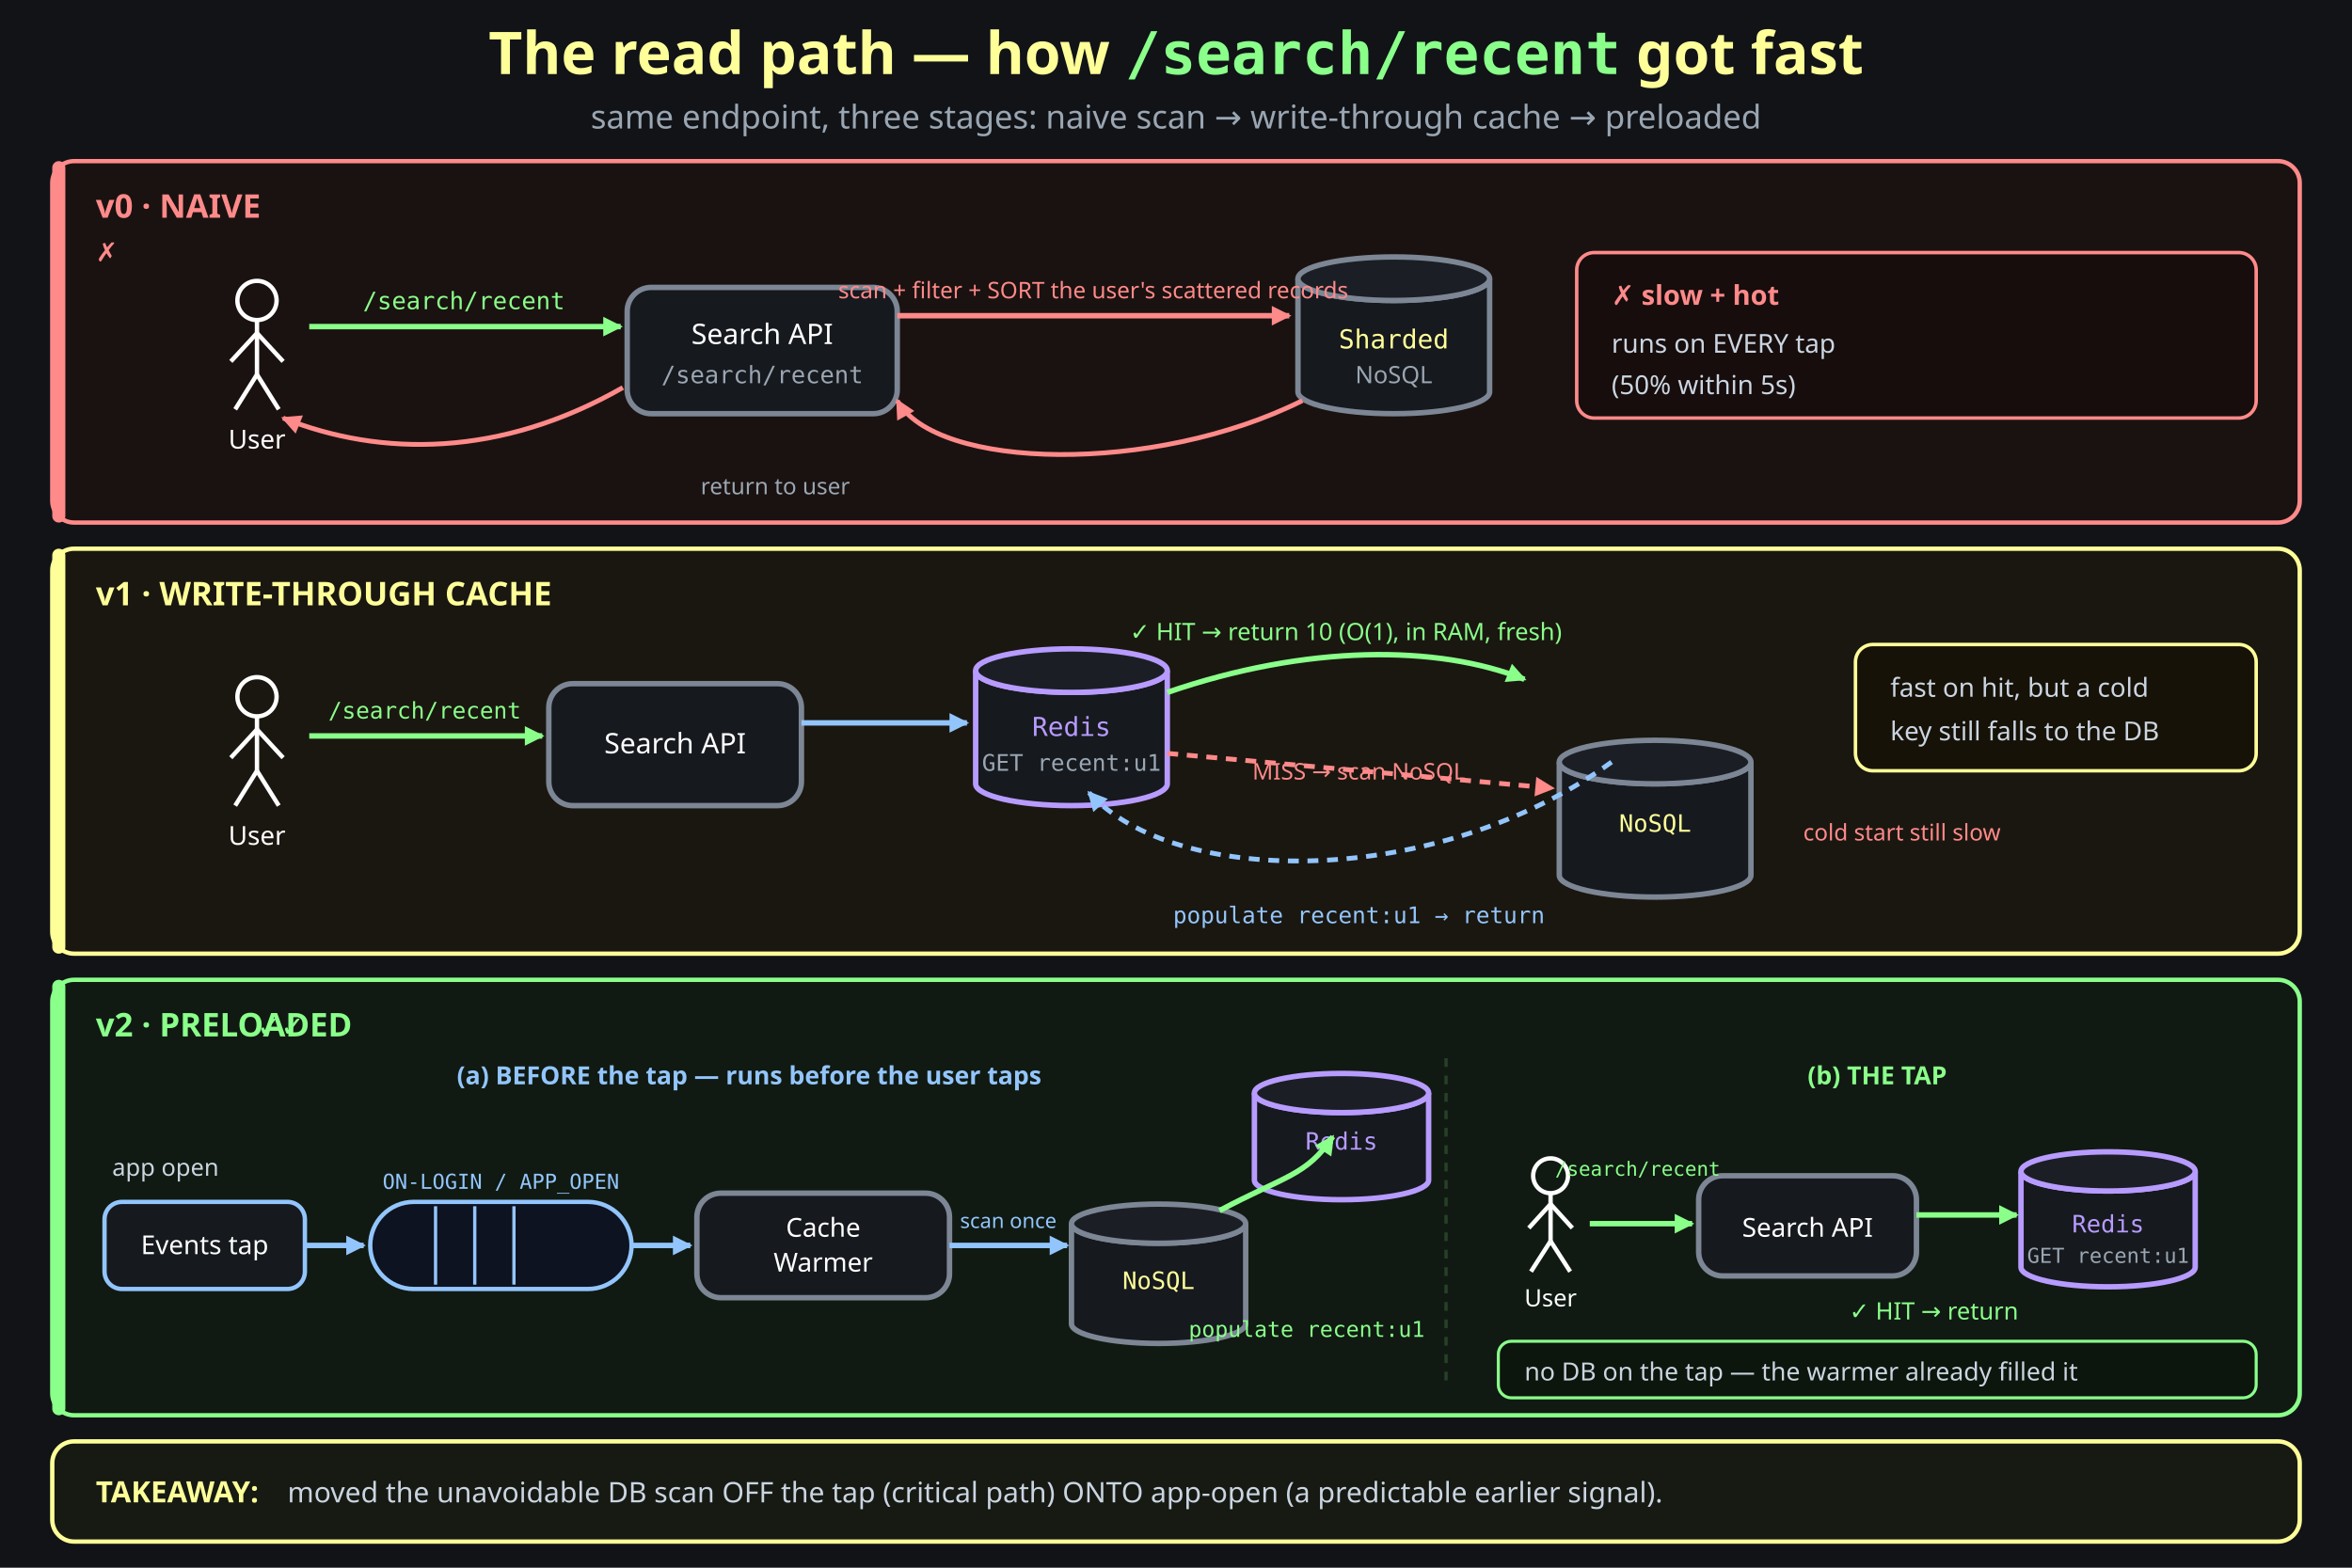
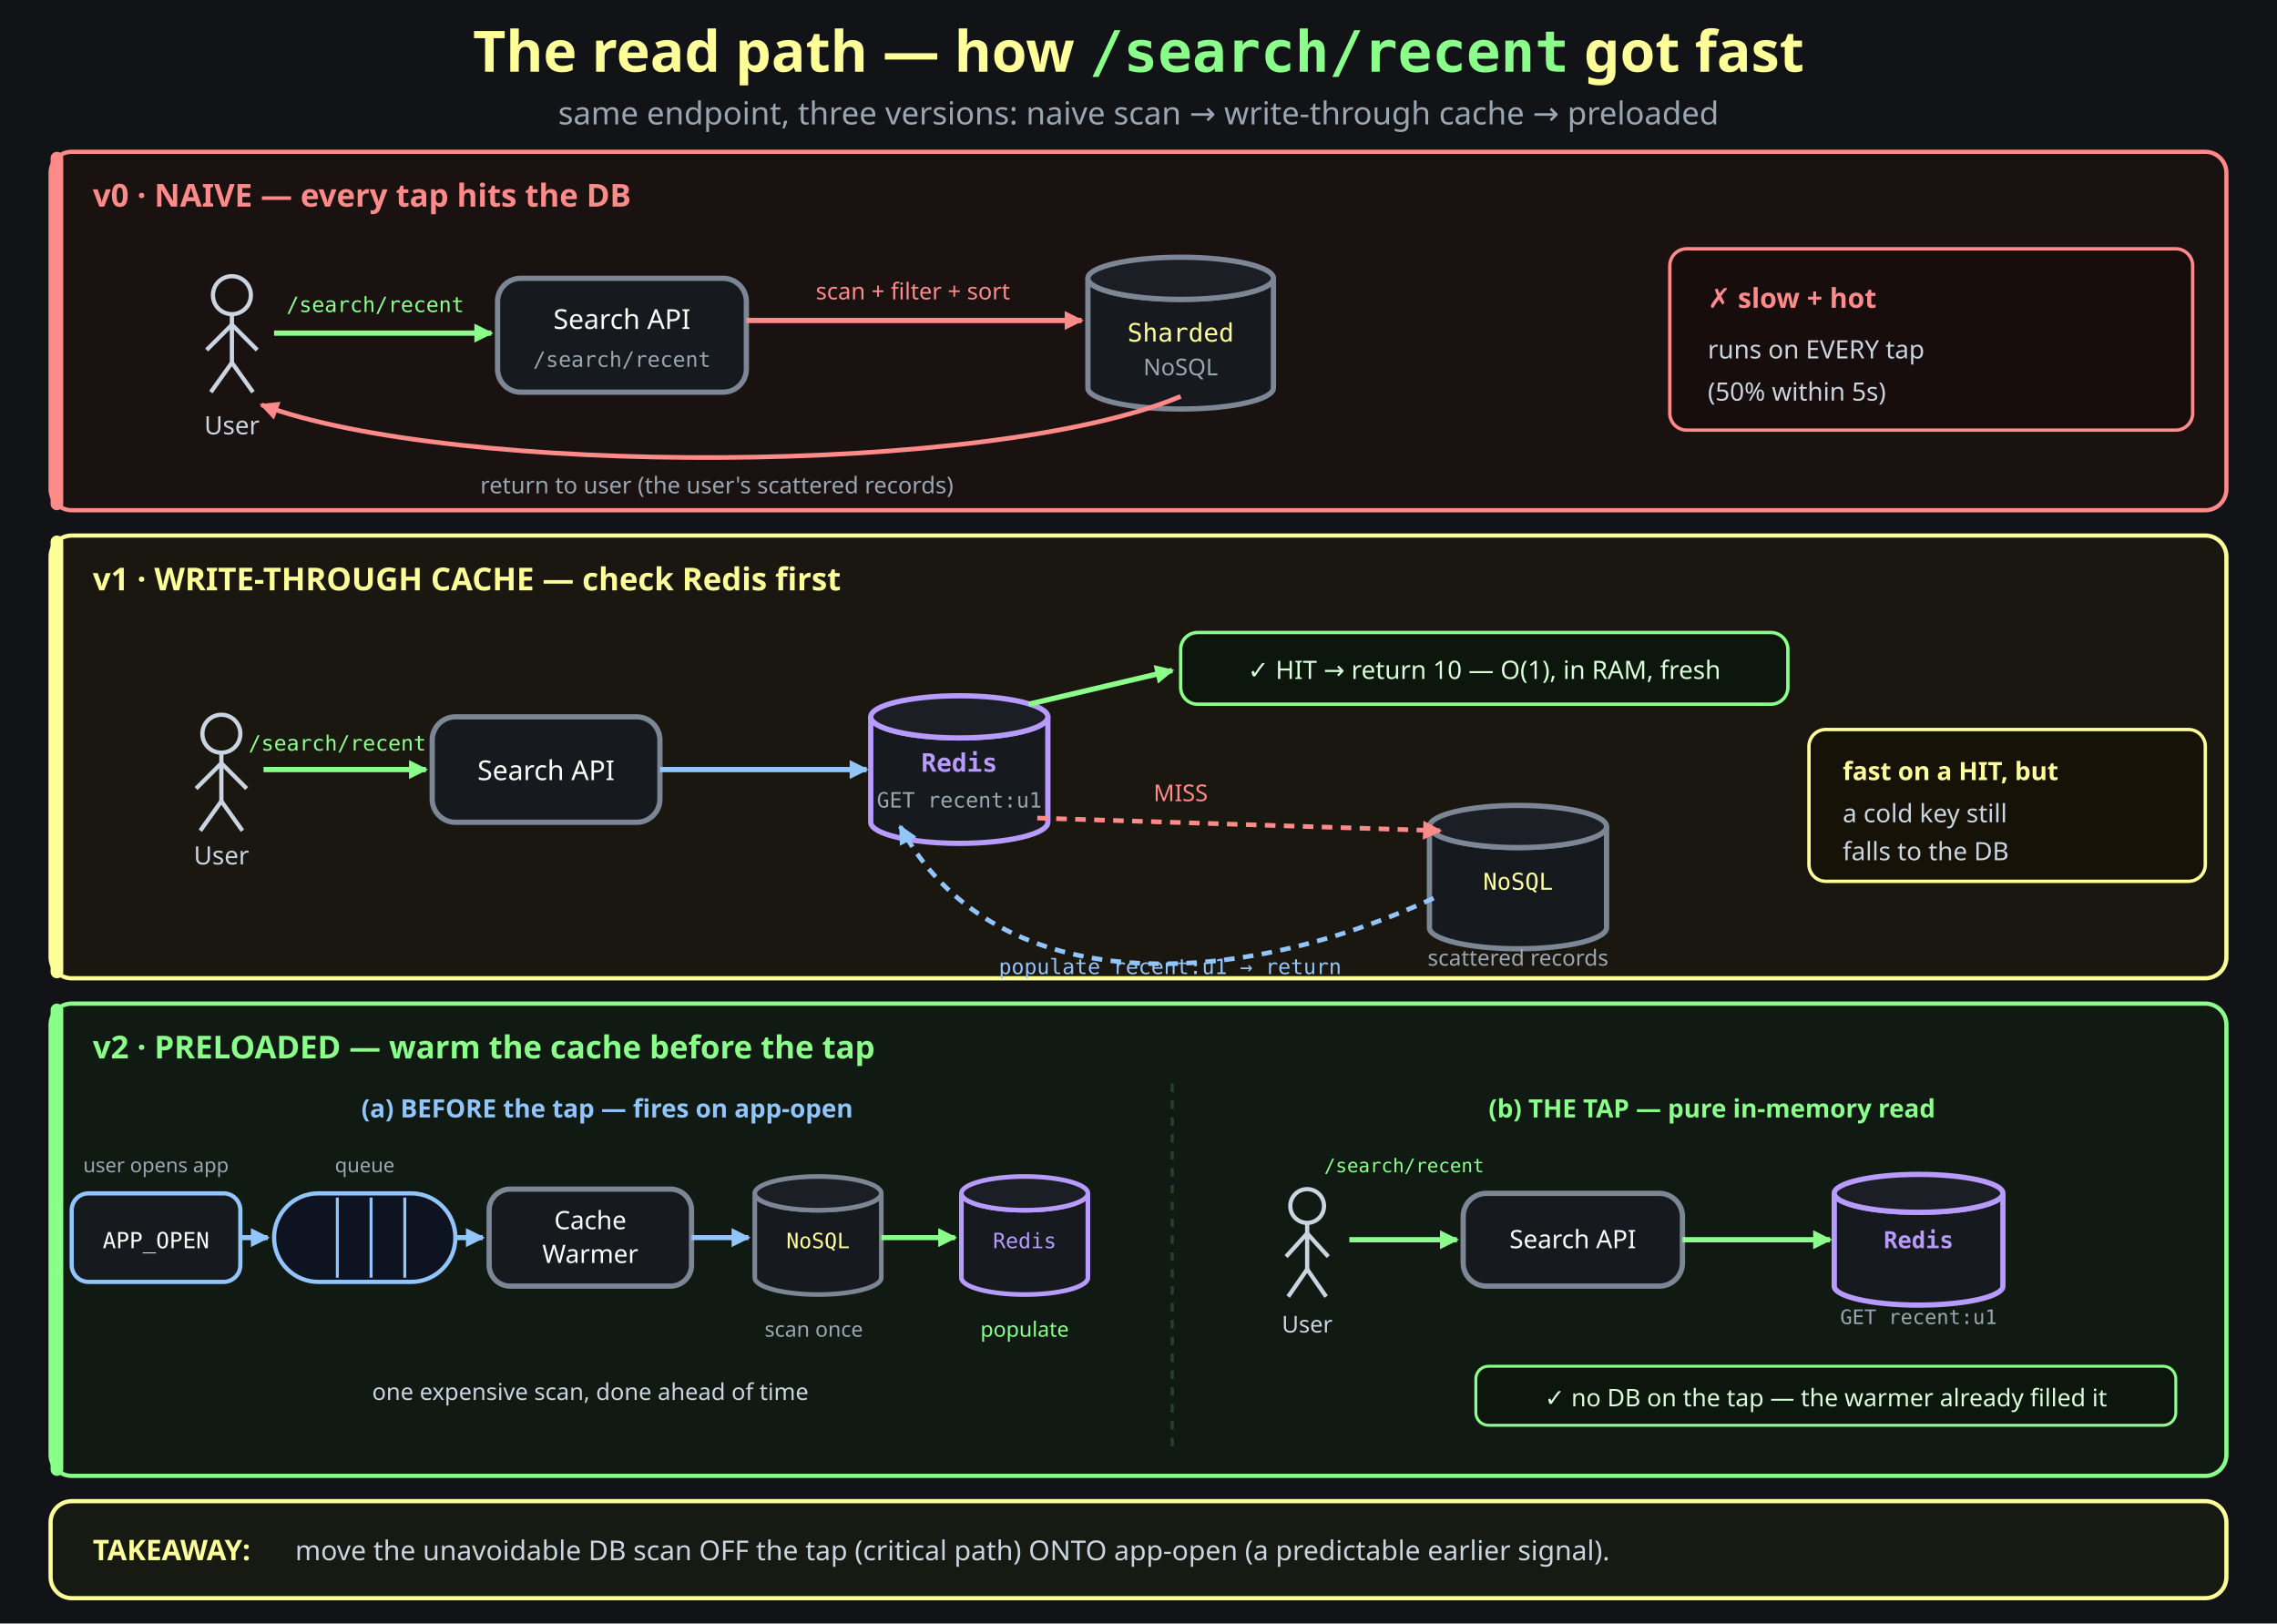
- <svg xmlns="http://www.w3.org/2000/svg" width="1080" height="720" viewBox="0 0 1080 720" preserveAspectRatio="xMidYMid meet">
+ <svg xmlns="http://www.w3.org/2000/svg" width="1080" height="770" viewBox="0 0 1080 770" preserveAspectRatio="xMidYMid meet">
  <defs>
    <marker id="ar-g" markerWidth="11" markerHeight="11" refX="8" refY="4.5" orient="auto" markerUnits="userSpaceOnUse">
      <path d="M0,0 L9,4.5 L0,9 Z" fill="#8aff8a" />
    </marker>
    <marker id="ar-r" markerWidth="11" markerHeight="11" refX="8" refY="4.5" orient="auto" markerUnits="userSpaceOnUse">
      <path d="M0,0 L9,4.5 L0,9 Z" fill="#ff8a8a" />
    </marker>
-     <marker id="ar-y" markerWidth="11" markerHeight="11" refX="8" refY="4.5" orient="auto" markerUnits="userSpaceOnUse">
-       <path d="M0,0 L9,4.5 L0,9 Z" fill="#ffff99" />
-     </marker>
    <marker id="ar-b" markerWidth="11" markerHeight="11" refX="8" refY="4.5" orient="auto" markerUnits="userSpaceOnUse">
      <path d="M0,0 L9,4.5 L0,9 Z" fill="#93c5fd" />
    </marker>
  </defs>
-   <rect x="0" y="0" width="1080" height="720" fill="#111317" />
+   <rect x="0" y="0" width="1080" height="770" fill="#111317" />
  <text x="540" y="34" text-anchor="middle" font-family="sans-serif" font-size="27" font-weight="bold" fill="#ffff99">The read path — how <tspan font-family="monospace" fill="#8aff8a">/search/recent</tspan> got fast</text>
-   <text x="540" y="59" text-anchor="middle" font-family="sans-serif" font-size="15" fill="#9aa6b2">same endpoint, three stages: naive scan → write-through cache → preloaded</text>
-   <rect x="24" y="74" width="1032" height="166" rx="10" fill="#1a1210" stroke="#ff8a8a" stroke-width="2" />
-   <rect x="24" y="74" width="6" height="166" rx="3" fill="#ff8a8a" />
-   <text x="44" y="100" font-family="sans-serif" font-size="15" font-weight="bold" fill="#ff8a8a">v0 · NAIVE</text>
-   <text x="44" y="120" font-family="sans-serif" font-size="12" fill="#ff8a8a">✗</text>
-   <g stroke="#ffffff" stroke-width="2" fill="none">
-     <circle cx="118" cy="138" r="9" />
-     <line x1="118" y1="147" x2="118" y2="172" />
-     <line x1="118" y1="153" x2="106" y2="166" />
-     <line x1="118" y1="153" x2="130" y2="166" />
-     <line x1="118" y1="172" x2="108" y2="188" />
-     <line x1="118" y1="172" x2="128" y2="188" />
+   <text x="540" y="59" text-anchor="middle" font-family="sans-serif" font-size="15" fill="#9aa6b2">same endpoint, three versions: naive scan → write-through cache → preloaded</text>
+   <rect x="24" y="72" width="1032" height="170" rx="10" fill="#1a1210" stroke="#ff8a8a" stroke-width="2" />
+   <rect x="24" y="72" width="6" height="170" rx="3" fill="#ff8a8a" />
+   <text x="44" y="98" font-family="sans-serif" font-size="15" font-weight="bold" fill="#ff8a8a">v0 · NAIVE — every tap hits the DB</text>
+   <g stroke="#cbd5e1" stroke-width="2" fill="none">
+     <circle cx="110" cy="140" r="9" />
+     <line x1="110" y1="149" x2="110" y2="172" />
+     <line x1="110" y1="154" x2="98" y2="166" />
+     <line x1="110" y1="154" x2="122" y2="166" />
+     <line x1="110" y1="172" x2="100" y2="186" />
+     <line x1="110" y1="172" x2="120" y2="186" />
  </g>
-   <text x="118" y="206" text-anchor="middle" font-family="sans-serif" font-size="12" fill="#ffffff">User</text>
-   <rect x="288" y="132" width="124" height="58" rx="11" fill="#16191e" stroke="#7c8694" stroke-width="2.5" />
-   <text x="350" y="158" text-anchor="middle" font-family="sans-serif" font-size="13" fill="#ffffff">Search API</text>
-   <text x="350" y="176" text-anchor="middle" font-family="monospace" font-size="11" fill="#9aa6b2">/search/recent</text>
-   <path d="M596 128 a44 10 0 0 0 88 0 v52 a44 10 0 0 1 -88 0 z" fill="#16191e" stroke="#7c8694" stroke-width="2.5" />
-   <ellipse cx="640" cy="128" rx="44" ry="10" fill="#1b1f25" stroke="#7c8694" stroke-width="2.5" />
-   <text x="640" y="160" text-anchor="middle" font-family="monospace" font-size="12" fill="#ffff99">Sharded</text>
-   <text x="640" y="176" text-anchor="middle" font-family="sans-serif" font-size="11" fill="#9aa6b2">NoSQL</text>
-   <line x1="142" y1="150" x2="285" y2="150" stroke="#8aff8a" stroke-width="2.5" marker-end="url(#ar-g)" />
-   <text x="213" y="142" text-anchor="middle" font-family="monospace" font-size="11" fill="#8aff8a">/search/recent</text>
-   <line x1="412" y1="145" x2="592" y2="145" stroke="#ff8a8a" stroke-width="2.5" marker-end="url(#ar-r)" />
-   <text x="502" y="137" text-anchor="middle" font-family="sans-serif" font-size="10.5" fill="#ff8a8a">scan + filter + SORT the user's scattered records</text>
-   <path d="M598 184 C 530 218, 430 216, 412 184" fill="none" stroke="#ff8a8a" stroke-width="2.2" marker-end="url(#ar-r)" />
-   <path d="M286 178 C 230 210, 175 210, 130 192" fill="none" stroke="#ff8a8a" stroke-width="2.2" marker-end="url(#ar-r)" />
-   <text x="356" y="227" text-anchor="middle" font-family="sans-serif" font-size="10.5" fill="#9aa6b2">return to user</text>
-   <rect x="724" y="116" width="312" height="76" rx="8" fill="#160d0c" stroke="#ff8a8a" stroke-width="1.6" />
-   <text x="740" y="140" font-family="sans-serif" font-size="12.5" font-weight="bold" fill="#ff8a8a">✗ slow + hot</text>
-   <text x="740" y="162" font-family="sans-serif" font-size="12" fill="#cbd5e1">runs on EVERY tap</text>
-   <text x="740" y="181" font-family="sans-serif" font-size="12" fill="#cbd5e1">(50% within 5s)</text>
-   <rect x="24" y="252" width="1032" height="186" rx="10" fill="#1a1710" stroke="#ffff99" stroke-width="2" />
-   <rect x="24" y="252" width="6" height="186" rx="3" fill="#ffff99" />
-   <text x="44" y="278" font-family="sans-serif" font-size="15" font-weight="bold" fill="#ffff99">v1 · WRITE-THROUGH CACHE</text>
-   <g stroke="#ffffff" stroke-width="2" fill="none">
-     <circle cx="118" cy="320" r="9" />
-     <line x1="118" y1="329" x2="118" y2="354" />
-     <line x1="118" y1="335" x2="106" y2="348" />
-     <line x1="118" y1="335" x2="130" y2="348" />
-     <line x1="118" y1="354" x2="108" y2="370" />
-     <line x1="118" y1="354" x2="128" y2="370" />
+   <text x="110" y="206" text-anchor="middle" font-family="sans-serif" font-size="12" fill="#cbd5e1">User</text>
+   <rect x="236" y="132" width="118" height="54" rx="11" fill="#16191e" stroke="#7c8694" stroke-width="2.5" />
+   <text x="295" y="156" text-anchor="middle" font-family="sans-serif" font-size="13" fill="#ffffff">Search API</text>
+   <text x="295" y="174" text-anchor="middle" font-family="monospace" font-size="10" fill="#9aa6b2">/search/recent</text>
+   <path d="M516 132 a44 10 0 0 0 88 0 v52 a44 10 0 0 1 -88 0 z" fill="#16191e" stroke="#7c8694" stroke-width="2.5" />
+   <ellipse cx="560" cy="132" rx="44" ry="10" fill="#1b1f25" stroke="#7c8694" stroke-width="2.5" />
+   <text x="560" y="162" text-anchor="middle" font-family="monospace" font-size="12" fill="#ffff99">Sharded</text>
+   <text x="560" y="178" text-anchor="middle" font-family="sans-serif" font-size="11" fill="#9aa6b2">NoSQL</text>
+   <line x1="130" y1="158" x2="233" y2="158" stroke="#8aff8a" stroke-width="2.5" marker-end="url(#ar-g)" />
+   <text x="178" y="148" text-anchor="middle" font-family="monospace" font-size="10" fill="#8aff8a">/search/recent</text>
+   <line x1="354" y1="152" x2="513" y2="152" stroke="#ff8a8a" stroke-width="2.5" marker-end="url(#ar-r)" />
+   <text x="433" y="142" text-anchor="middle" font-family="sans-serif" font-size="11" fill="#ff8a8a">scan + filter + sort</text>
+   <path d="M560 188 C 470 226, 215 226, 124 192" fill="none" stroke="#ff8a8a" stroke-width="2.2" marker-end="url(#ar-r)" />
+   <text x="340" y="234" text-anchor="middle" font-family="sans-serif" font-size="11" fill="#9aa6b2">return to user (the user's scattered records)</text>
+   <rect x="792" y="118" width="248" height="86" rx="8" fill="#160d0c" stroke="#ff8a8a" stroke-width="1.6" />
+   <text x="810" y="146" font-family="sans-serif" font-size="13" font-weight="bold" fill="#ff8a8a">✗ slow + hot</text>
+   <text x="810" y="170" font-family="sans-serif" font-size="12" fill="#cbd5e1">runs on EVERY tap</text>
+   <text x="810" y="190" font-family="sans-serif" font-size="12" fill="#cbd5e1">(50% within 5s)</text>
+   <rect x="24" y="254" width="1032" height="210" rx="10" fill="#1a1710" stroke="#ffff99" stroke-width="2" />
+   <rect x="24" y="254" width="6" height="210" rx="3" fill="#ffff99" />
+   <text x="44" y="280" font-family="sans-serif" font-size="15" font-weight="bold" fill="#ffff99">v1 · WRITE-THROUGH CACHE — check Redis first</text>
+   <g stroke="#cbd5e1" stroke-width="2" fill="none">
+     <circle cx="105" cy="348" r="9" />
+     <line x1="105" y1="357" x2="105" y2="380" />
+     <line x1="105" y1="362" x2="93" y2="374" />
+     <line x1="105" y1="362" x2="117" y2="374" />
+     <line x1="105" y1="380" x2="95" y2="394" />
+     <line x1="105" y1="380" x2="115" y2="394" />
  </g>
-   <text x="118" y="388" text-anchor="middle" font-family="sans-serif" font-size="12" fill="#ffffff">User</text>
-   <rect x="252" y="314" width="116" height="56" rx="11" fill="#16191e" stroke="#7c8694" stroke-width="2.5" />
-   <text x="310" y="346" text-anchor="middle" font-family="sans-serif" font-size="13" fill="#ffffff">Search API</text>
-   <path d="M448 308 a44 10 0 0 0 88 0 v52 a44 10 0 0 1 -88 0 z" fill="#16191e" stroke="#b79bff" stroke-width="2.5" />
-   <ellipse cx="492" cy="308" rx="44" ry="10" fill="#1b1f25" stroke="#b79bff" stroke-width="2.5" />
-   <text x="492" y="338" text-anchor="middle" font-family="monospace" font-size="12" fill="#b79bff">Redis</text>
-   <text x="492" y="354" text-anchor="middle" font-family="monospace" font-size="10.5" fill="#9aa6b2">GET recent:u1</text>
-   <path d="M716 350 a44 10 0 0 0 88 0 v52 a44 10 0 0 1 -88 0 z" fill="#16191e" stroke="#7c8694" stroke-width="2.5" />
-   <ellipse cx="760" cy="350" rx="44" ry="10" fill="#1b1f25" stroke="#7c8694" stroke-width="2.5" />
-   <text x="760" y="382" text-anchor="middle" font-family="monospace" font-size="11" fill="#ffff99">NoSQL</text>
-   <line x1="142" y1="338" x2="249" y2="338" stroke="#8aff8a" stroke-width="2.5" marker-end="url(#ar-g)" />
-   <text x="195" y="330" text-anchor="middle" font-family="monospace" font-size="10.5" fill="#8aff8a">/search/recent</text>
-   <line x1="368" y1="332" x2="444" y2="332" stroke="#93c5fd" stroke-width="2.5" marker-end="url(#ar-b)" />
-   <path d="M536 318 C 600 296, 660 296, 700 312" fill="none" stroke="#8aff8a" stroke-width="2.5" marker-end="url(#ar-g)" />
-   <text x="618" y="294" text-anchor="middle" font-family="sans-serif" font-size="11" fill="#8aff8a">✓ HIT → return 10 (O(1), in RAM, fresh)</text>
-   <line x1="536" y1="346" x2="713" y2="362" stroke="#ff8a8a" stroke-width="2.2" stroke-dasharray="5,4" marker-end="url(#ar-r)" />
-   <text x="624" y="358" text-anchor="middle" font-family="sans-serif" font-size="10.5" fill="#ff8a8a">MISS → scan NoSQL</text>
-   <path d="M740 350 C 660 408, 540 408, 500 364" fill="none" stroke="#93c5fd" stroke-width="2.2" stroke-dasharray="5,4" marker-end="url(#ar-b)" />
-   <text x="624" y="424" text-anchor="middle" font-family="monospace" font-size="10.5" fill="#93c5fd">populate recent:u1 → return</text>
-   <text x="828" y="386" font-family="sans-serif" font-size="10.5" fill="#ff8a8a">cold start still slow</text>
-   <rect x="852" y="296" width="184" height="58" rx="8" fill="#161207" stroke="#ffff99" stroke-width="1.6" />
-   <text x="868" y="320" font-family="sans-serif" font-size="12" fill="#cbd5e1">fast on hit, but a cold</text>
-   <text x="868" y="340" font-family="sans-serif" font-size="12" fill="#cbd5e1">key still falls to the DB</text>
-   <rect x="24" y="450" width="1032" height="200" rx="10" fill="#101a12" stroke="#8aff8a" stroke-width="2" />
-   <rect x="24" y="450" width="6" height="200" rx="3" fill="#8aff8a" />
-   <text x="44" y="476" font-family="sans-serif" font-size="15" font-weight="bold" fill="#8aff8a">v2 · PRELOADED</text>
-   <text x="118" y="476" font-family="sans-serif" font-size="13" font-weight="bold" fill="#8aff8a">✓✓</text>
-   <line x1="664" y1="486" x2="664" y2="638" stroke="#274029" stroke-width="1.5" stroke-dasharray="4,4" />
-   <text x="344" y="498" text-anchor="middle" font-family="sans-serif" font-size="11.5" font-weight="bold" fill="#93c5fd">(a) BEFORE the tap — runs before the user taps</text>
-   <text x="862" y="498" text-anchor="middle" font-family="sans-serif" font-size="11.5" font-weight="bold" fill="#8aff8a">(b) THE TAP</text>
-   <text x="76" y="540" text-anchor="middle" font-family="sans-serif" font-size="11" fill="#cbd5e1">app open</text>
-   <rect x="48" y="552" width="92" height="40" rx="8" fill="#16191e" stroke="#93c5fd" stroke-width="2" />
-   <text x="94" y="576" text-anchor="middle" font-family="sans-serif" font-size="12" fill="#ffffff">Events tap</text>
-   <rect x="170" y="552" width="120" height="40" rx="20" fill="#0d1320" stroke="#93c5fd" stroke-width="2" />
-   <line x1="200" y1="554" x2="200" y2="590" stroke="#93c5fd" stroke-width="1.5" />
-   <line x1="218" y1="554" x2="218" y2="590" stroke="#93c5fd" stroke-width="1.5" />
-   <line x1="236" y1="554" x2="236" y2="590" stroke="#93c5fd" stroke-width="1.5" />
-   <text x="230" y="546" text-anchor="middle" font-family="monospace" font-size="9.5" fill="#93c5fd">ON-LOGIN / APP_OPEN</text>
-   <line x1="140" y1="572" x2="167" y2="572" stroke="#93c5fd" stroke-width="2.5" marker-end="url(#ar-b)" />
-   <rect x="320" y="548" width="116" height="48" rx="11" fill="#16191e" stroke="#7c8694" stroke-width="2.5" />
-   <text x="378" y="568" text-anchor="middle" font-family="sans-serif" font-size="12" fill="#ffffff">Cache</text>
-   <text x="378" y="584" text-anchor="middle" font-family="sans-serif" font-size="12" fill="#ffffff">Warmer</text>
-   <line x1="290" y1="572" x2="317" y2="572" stroke="#93c5fd" stroke-width="2.5" marker-end="url(#ar-b)" />
-   <path d="M492 562 a40 9 0 0 0 80 0 v46 a40 9 0 0 1 -80 0 z" fill="#16191e" stroke="#7c8694" stroke-width="2.5" />
-   <ellipse cx="532" cy="562" rx="40" ry="9" fill="#1b1f25" stroke="#7c8694" stroke-width="2.5" />
-   <text x="532" y="592" text-anchor="middle" font-family="monospace" font-size="11" fill="#ffff99">NoSQL</text>
-   <line x1="436" y1="572" x2="490" y2="572" stroke="#93c5fd" stroke-width="2.5" marker-end="url(#ar-b)" />
-   <text x="463" y="564" text-anchor="middle" font-family="sans-serif" font-size="9.5" fill="#93c5fd">scan once</text>
-   <path d="M576 502 a40 9 0 0 0 80 0 v40 a40 9 0 0 1 -80 0 z" fill="#16191e" stroke="#b79bff" stroke-width="2.5" />
-   <ellipse cx="616" cy="502" rx="40" ry="9" fill="#1b1f25" stroke="#b79bff" stroke-width="2.5" />
-   <text x="616" y="528" text-anchor="middle" font-family="monospace" font-size="11" fill="#b79bff">Redis</text>
-   <path d="M560 556 C 590 540, 600 540, 612 522" fill="none" stroke="#8aff8a" stroke-width="2.5" marker-end="url(#ar-g)" />
-   <text x="600" y="614" text-anchor="middle" font-family="monospace" font-size="10" fill="#8aff8a">populate recent:u1</text>
-   <g stroke="#ffffff" stroke-width="2" fill="none">
-     <circle cx="712" cy="540" r="8" />
-     <line x1="712" y1="548" x2="712" y2="570" />
-     <line x1="712" y1="553" x2="702" y2="564" />
-     <line x1="712" y1="553" x2="722" y2="564" />
-     <line x1="712" y1="570" x2="703" y2="584" />
-     <line x1="712" y1="570" x2="721" y2="584" />
+   <text x="105" y="410" text-anchor="middle" font-family="sans-serif" font-size="12" fill="#cbd5e1">User</text>
+   <rect x="205" y="340" width="108" height="50" rx="11" fill="#16191e" stroke="#7c8694" stroke-width="2.5" />
+   <text x="259" y="370" text-anchor="middle" font-family="sans-serif" font-size="13" fill="#ffffff">Search API</text>
+   <path d="M413 340 a42 10 0 0 0 84 0 v50 a42 10 0 0 1 -84 0 z" fill="#16191e" stroke="#b79bff" stroke-width="2.5" />
+   <ellipse cx="455" cy="340" rx="42" ry="10" fill="#1b1f25" stroke="#b79bff" stroke-width="2.5" />
+   <text x="455" y="366" text-anchor="middle" font-family="monospace" font-size="12" font-weight="bold" fill="#b79bff">Redis</text>
+   <text x="455" y="383" text-anchor="middle" font-family="monospace" font-size="10" fill="#9aa6b2">GET recent:u1</text>
+   <path d="M678 392 a42 10 0 0 0 84 0 v48 a42 10 0 0 1 -84 0 z" fill="#16191e" stroke="#7c8694" stroke-width="2.5" />
+   <ellipse cx="720" cy="392" rx="42" ry="10" fill="#1b1f25" stroke="#7c8694" stroke-width="2.5" />
+   <text x="720" y="422" text-anchor="middle" font-family="monospace" font-size="11" fill="#ffff99">NoSQL</text>
+   <text x="720" y="458" text-anchor="middle" font-family="sans-serif" font-size="10.5" fill="#9aa6b2">scattered records</text>
+   <line x1="125" y1="365" x2="202" y2="365" stroke="#8aff8a" stroke-width="2.5" marker-end="url(#ar-g)" />
+   <text x="160" y="356" text-anchor="middle" font-family="monospace" font-size="10" fill="#8aff8a">/search/recent</text>
+   <line x1="313" y1="365" x2="411" y2="365" stroke="#93c5fd" stroke-width="2.5" marker-end="url(#ar-b)" />
+   <line x1="488" y1="334" x2="556" y2="318" stroke="#8aff8a" stroke-width="2.5" marker-end="url(#ar-g)" />
+   <rect x="560" y="300" width="288" height="34" rx="8" fill="#0c160d" stroke="#8aff8a" stroke-width="1.6" />
+   <text x="704" y="322" text-anchor="middle" font-family="sans-serif" font-size="12" fill="#daffda">✓ HIT → return 10 — O(1), in RAM, fresh</text>
+   <line x1="492" y1="388" x2="683" y2="394" stroke="#ff8a8a" stroke-width="2.2" stroke-dasharray="5,4" marker-end="url(#ar-r)" />
+   <text x="560" y="380" text-anchor="middle" font-family="sans-serif" font-size="11" fill="#ff8a8a">MISS</text>
+   <path d="M680 426 C 580 472, 470 472, 427 392" fill="none" stroke="#93c5fd" stroke-width="2.2" stroke-dasharray="5,4" marker-end="url(#ar-b)" />
+   <text x="555" y="462" text-anchor="middle" font-family="monospace" font-size="10" fill="#93c5fd">populate recent:u1 → return</text>
+   <rect x="858" y="346" width="188" height="72" rx="8" fill="#161207" stroke="#ffff99" stroke-width="1.6" />
+   <text x="874" y="370" font-family="sans-serif" font-size="12" font-weight="bold" fill="#ffff99">fast on a HIT, but</text>
+   <text x="874" y="390" font-family="sans-serif" font-size="12" fill="#cbd5e1">a cold key still</text>
+   <text x="874" y="408" font-family="sans-serif" font-size="12" fill="#cbd5e1">falls to the DB</text>
+   <rect x="24" y="476" width="1032" height="224" rx="10" fill="#101a12" stroke="#8aff8a" stroke-width="2" />
+   <rect x="24" y="476" width="6" height="224" rx="3" fill="#8aff8a" />
+   <text x="44" y="502" font-family="sans-serif" font-size="15" font-weight="bold" fill="#8aff8a">v2 · PRELOADED — warm the cache before the tap</text>
+   <line x1="556" y1="514" x2="556" y2="688" stroke="#274029" stroke-width="1.5" stroke-dasharray="4,4" />
+   <text x="288" y="530" text-anchor="middle" font-family="sans-serif" font-size="12" font-weight="bold" fill="#93c5fd">(a) BEFORE the tap — fires on app-open</text>
+   <text x="812" y="530" text-anchor="middle" font-family="sans-serif" font-size="12" font-weight="bold" fill="#8aff8a">(b) THE TAP — pure in-memory read</text>
+   <text x="74" y="556" text-anchor="middle" font-family="sans-serif" font-size="9.5" fill="#9aa6b2">user opens app</text>
+   <rect x="34" y="566" width="80" height="42" rx="8" fill="#16191e" stroke="#93c5fd" stroke-width="2" />
+   <text x="74" y="592" text-anchor="middle" font-family="monospace" font-size="10.5" fill="#ffffff">APP_OPEN</text>
+   <rect x="130" y="566" width="86" height="42" rx="21" fill="#0d1320" stroke="#93c5fd" stroke-width="2" />
+   <line x1="160" y1="568" x2="160" y2="606" stroke="#93c5fd" stroke-width="1.4" />
+   <line x1="176" y1="568" x2="176" y2="606" stroke="#93c5fd" stroke-width="1.4" />
+   <line x1="192" y1="568" x2="192" y2="606" stroke="#93c5fd" stroke-width="1.4" />
+   <text x="173" y="556" text-anchor="middle" font-family="sans-serif" font-size="9.5" fill="#9aa6b2">queue</text>
+   <rect x="232" y="564" width="96" height="46" rx="10" fill="#16191e" stroke="#7c8694" stroke-width="2.5" />
+   <text x="280" y="583" text-anchor="middle" font-family="sans-serif" font-size="12" fill="#ffffff">Cache</text>
+   <text x="280" y="599" text-anchor="middle" font-family="sans-serif" font-size="12" fill="#ffffff">Warmer</text>
+   <path d="M358 566 a30 8 0 0 0 60 0 v40 a30 8 0 0 1 -60 0 z" fill="#16191e" stroke="#7c8694" stroke-width="2.2" />
+   <ellipse cx="388" cy="566" rx="30" ry="8" fill="#1b1f25" stroke="#7c8694" stroke-width="2.2" />
+   <text x="388" y="592" text-anchor="middle" font-family="monospace" font-size="10" fill="#ffff99">NoSQL</text>
+   <path d="M456 566 a30 8 0 0 0 60 0 v40 a30 8 0 0 1 -60 0 z" fill="#16191e" stroke="#b79bff" stroke-width="2.2" />
+   <ellipse cx="486" cy="566" rx="30" ry="8" fill="#1b1f25" stroke="#b79bff" stroke-width="2.2" />
+   <text x="486" y="592" text-anchor="middle" font-family="monospace" font-size="10" fill="#b79bff">Redis</text>
+   <line x1="114" y1="587" x2="127" y2="587" stroke="#93c5fd" stroke-width="2.4" marker-end="url(#ar-b)" />
+   <line x1="216" y1="587" x2="229" y2="587" stroke="#93c5fd" stroke-width="2.4" marker-end="url(#ar-b)" />
+   <line x1="328" y1="587" x2="355" y2="587" stroke="#93c5fd" stroke-width="2.4" marker-end="url(#ar-b)" />
+   <line x1="418" y1="587" x2="453" y2="587" stroke="#8aff8a" stroke-width="2.4" marker-end="url(#ar-g)" />
+   <text x="386" y="634" text-anchor="middle" font-family="sans-serif" font-size="10" fill="#9aa6b2">scan once</text>
+   <text x="486" y="634" text-anchor="middle" font-family="sans-serif" font-size="10" fill="#8aff8a">populate</text>
+   <text x="280" y="664" text-anchor="middle" font-family="sans-serif" font-size="11" fill="#cbd5e1">one expensive scan, done ahead of time</text>
+   <g stroke="#cbd5e1" stroke-width="2" fill="none">
+     <circle cx="620" cy="572" r="8" />
+     <line x1="620" y1="580" x2="620" y2="602" />
+     <line x1="620" y1="585" x2="610" y2="596" />
+     <line x1="620" y1="585" x2="630" y2="596" />
+     <line x1="620" y1="602" x2="611" y2="615" />
+     <line x1="620" y1="602" x2="629" y2="615" />
  </g>
-   <text x="712" y="600" text-anchor="middle" font-family="sans-serif" font-size="11" fill="#ffffff">User</text>
-   <rect x="780" y="540" width="100" height="46" rx="11" fill="#16191e" stroke="#7c8694" stroke-width="2.5" />
-   <text x="830" y="568" text-anchor="middle" font-family="sans-serif" font-size="12" fill="#ffffff">Search API</text>
-   <path d="M928 538 a40 9 0 0 0 80 0 v44 a40 9 0 0 1 -80 0 z" fill="#16191e" stroke="#b79bff" stroke-width="2.5" />
-   <ellipse cx="968" cy="538" rx="40" ry="9" fill="#1b1f25" stroke="#b79bff" stroke-width="2.5" />
-   <text x="968" y="566" text-anchor="middle" font-family="monospace" font-size="11" fill="#b79bff">Redis</text>
-   <text x="968" y="580" text-anchor="middle" font-family="monospace" font-size="9.5" fill="#9aa6b2">GET recent:u1</text>
-   <line x1="730" y1="562" x2="777" y2="562" stroke="#8aff8a" stroke-width="2.5" marker-end="url(#ar-g)" />
-   <text x="752" y="540" text-anchor="middle" font-family="monospace" font-size="9" fill="#8aff8a">/search/recent</text>
-   <line x1="880" y1="558" x2="926" y2="558" stroke="#8aff8a" stroke-width="2.5" marker-end="url(#ar-g)" />
-   <text x="888" y="606" text-anchor="middle" font-family="sans-serif" font-size="11" fill="#8aff8a">✓ HIT → return</text>
-   <rect x="688" y="616" width="348" height="26" rx="6" fill="#0c160d" stroke="#8aff8a" stroke-width="1.4" />
-   <text x="700" y="634" font-family="sans-serif" font-size="11.5" fill="#cbd5e1">no DB on the tap — the warmer already filled it</text>
-   <rect x="24" y="662" width="1032" height="46" rx="10" fill="#161a13" stroke="#ffff99" stroke-width="2" />
-   <text x="44" y="690" font-family="sans-serif" font-size="13.5" fill="#ffff99" font-weight="bold">TAKEAWAY:</text>
-   <text x="132" y="690" font-family="sans-serif" font-size="13" fill="#cbd5e1">moved the unavoidable DB scan OFF the tap (critical path) ONTO app-open (a predictable earlier signal).</text>
+   <text x="620" y="632" text-anchor="middle" font-family="sans-serif" font-size="11" fill="#cbd5e1">User</text>
+   <rect x="694" y="566" width="104" height="44" rx="11" fill="#16191e" stroke="#7c8694" stroke-width="2.5" />
+   <text x="746" y="592" text-anchor="middle" font-family="sans-serif" font-size="12" fill="#ffffff">Search API</text>
+   <path d="M870 566 a40 9 0 0 0 80 0 v44 a40 9 0 0 1 -80 0 z" fill="#16191e" stroke="#b79bff" stroke-width="2.5" />
+   <ellipse cx="910" cy="566" rx="40" ry="9" fill="#1b1f25" stroke="#b79bff" stroke-width="2.5" />
+   <text x="910" y="592" text-anchor="middle" font-family="monospace" font-size="11" font-weight="bold" fill="#b79bff">Redis</text>
+   <text x="910" y="628" text-anchor="middle" font-family="monospace" font-size="9.5" fill="#9aa6b2">GET recent:u1</text>
+   <line x1="640" y1="588" x2="691" y2="588" stroke="#8aff8a" stroke-width="2.5" marker-end="url(#ar-g)" />
+   <text x="666" y="556" text-anchor="middle" font-family="monospace" font-size="9" fill="#8aff8a">/search/recent</text>
+   <line x1="798" y1="588" x2="868" y2="588" stroke="#8aff8a" stroke-width="2.5" marker-end="url(#ar-g)" />
+   <rect x="700" y="648" width="332" height="28" rx="6" fill="#0c160d" stroke="#8aff8a" stroke-width="1.4" />
+   <text x="866" y="667" text-anchor="middle" font-family="sans-serif" font-size="11.5" fill="#daffda">✓ no DB on the tap — the warmer already filled it</text>
+   <rect x="24" y="712" width="1032" height="46" rx="10" fill="#161a13" stroke="#ffff99" stroke-width="2" />
+   <text x="44" y="740" font-family="sans-serif" font-size="13.5" fill="#ffff99" font-weight="bold">TAKEAWAY:</text>
+   <text x="140" y="740" font-family="sans-serif" font-size="13" fill="#cbd5e1">move the unavoidable DB scan OFF the tap (critical path) ONTO app-open (a predictable earlier signal).</text>
</svg>
